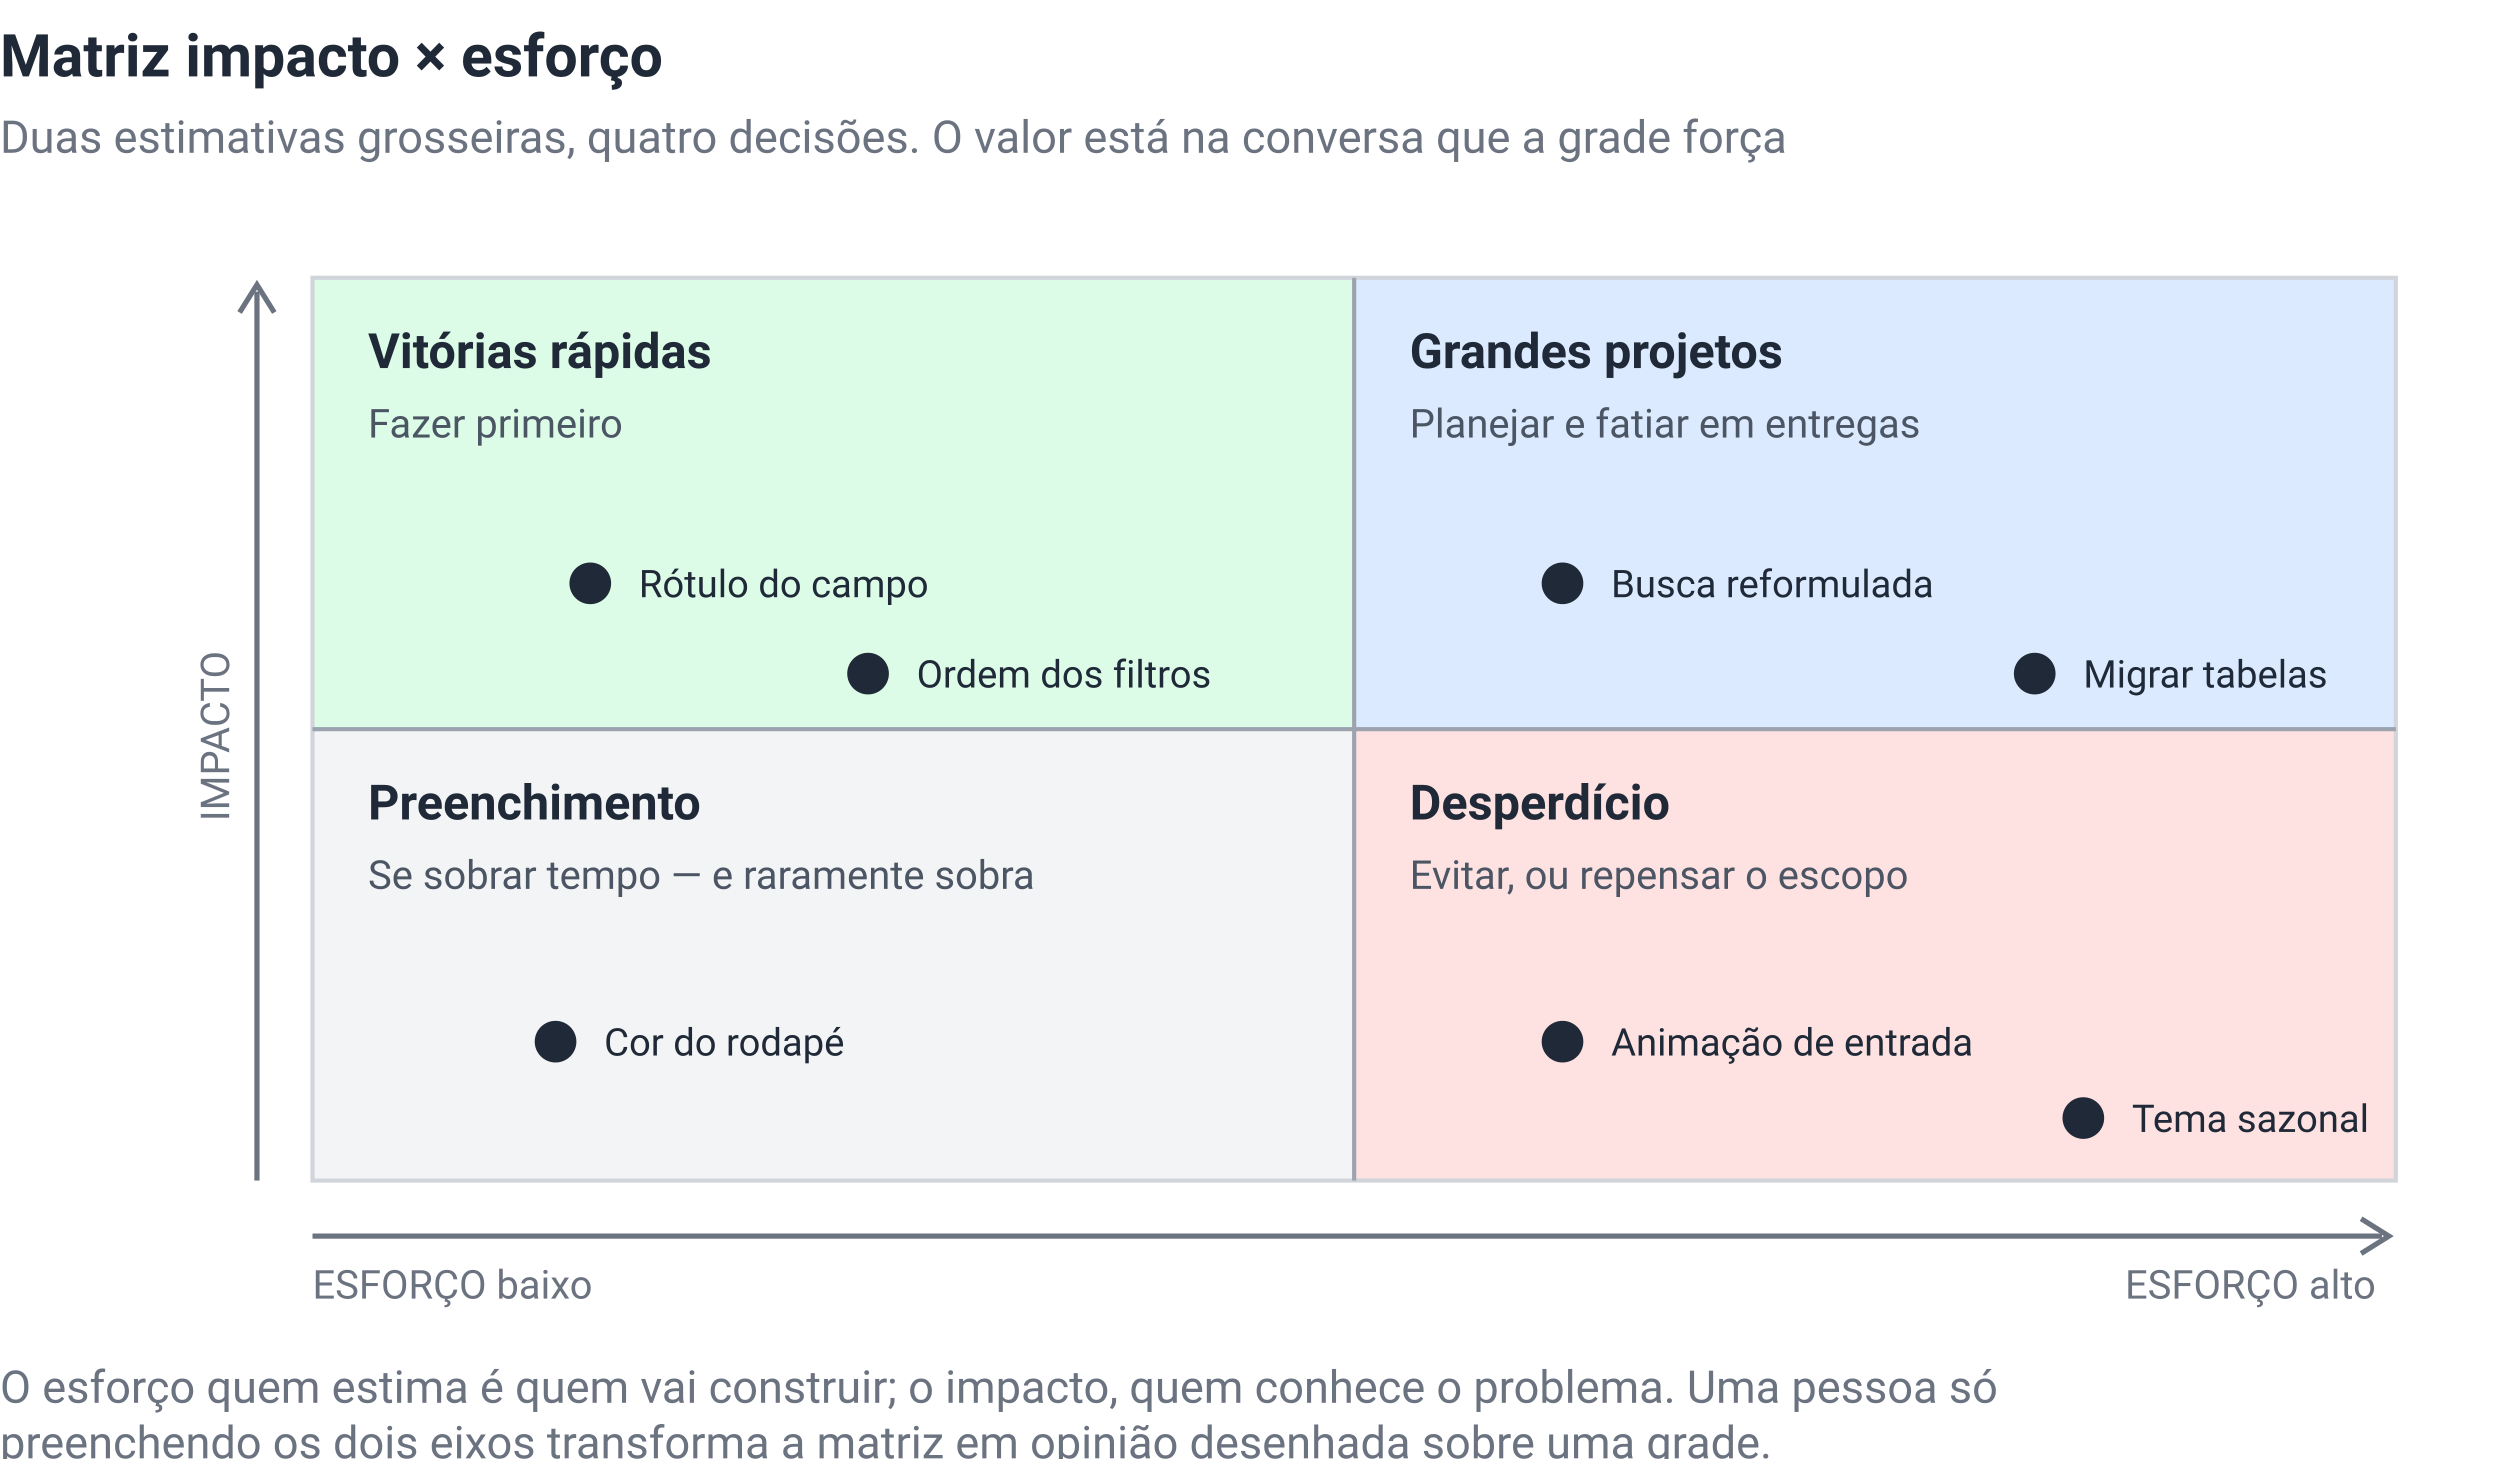
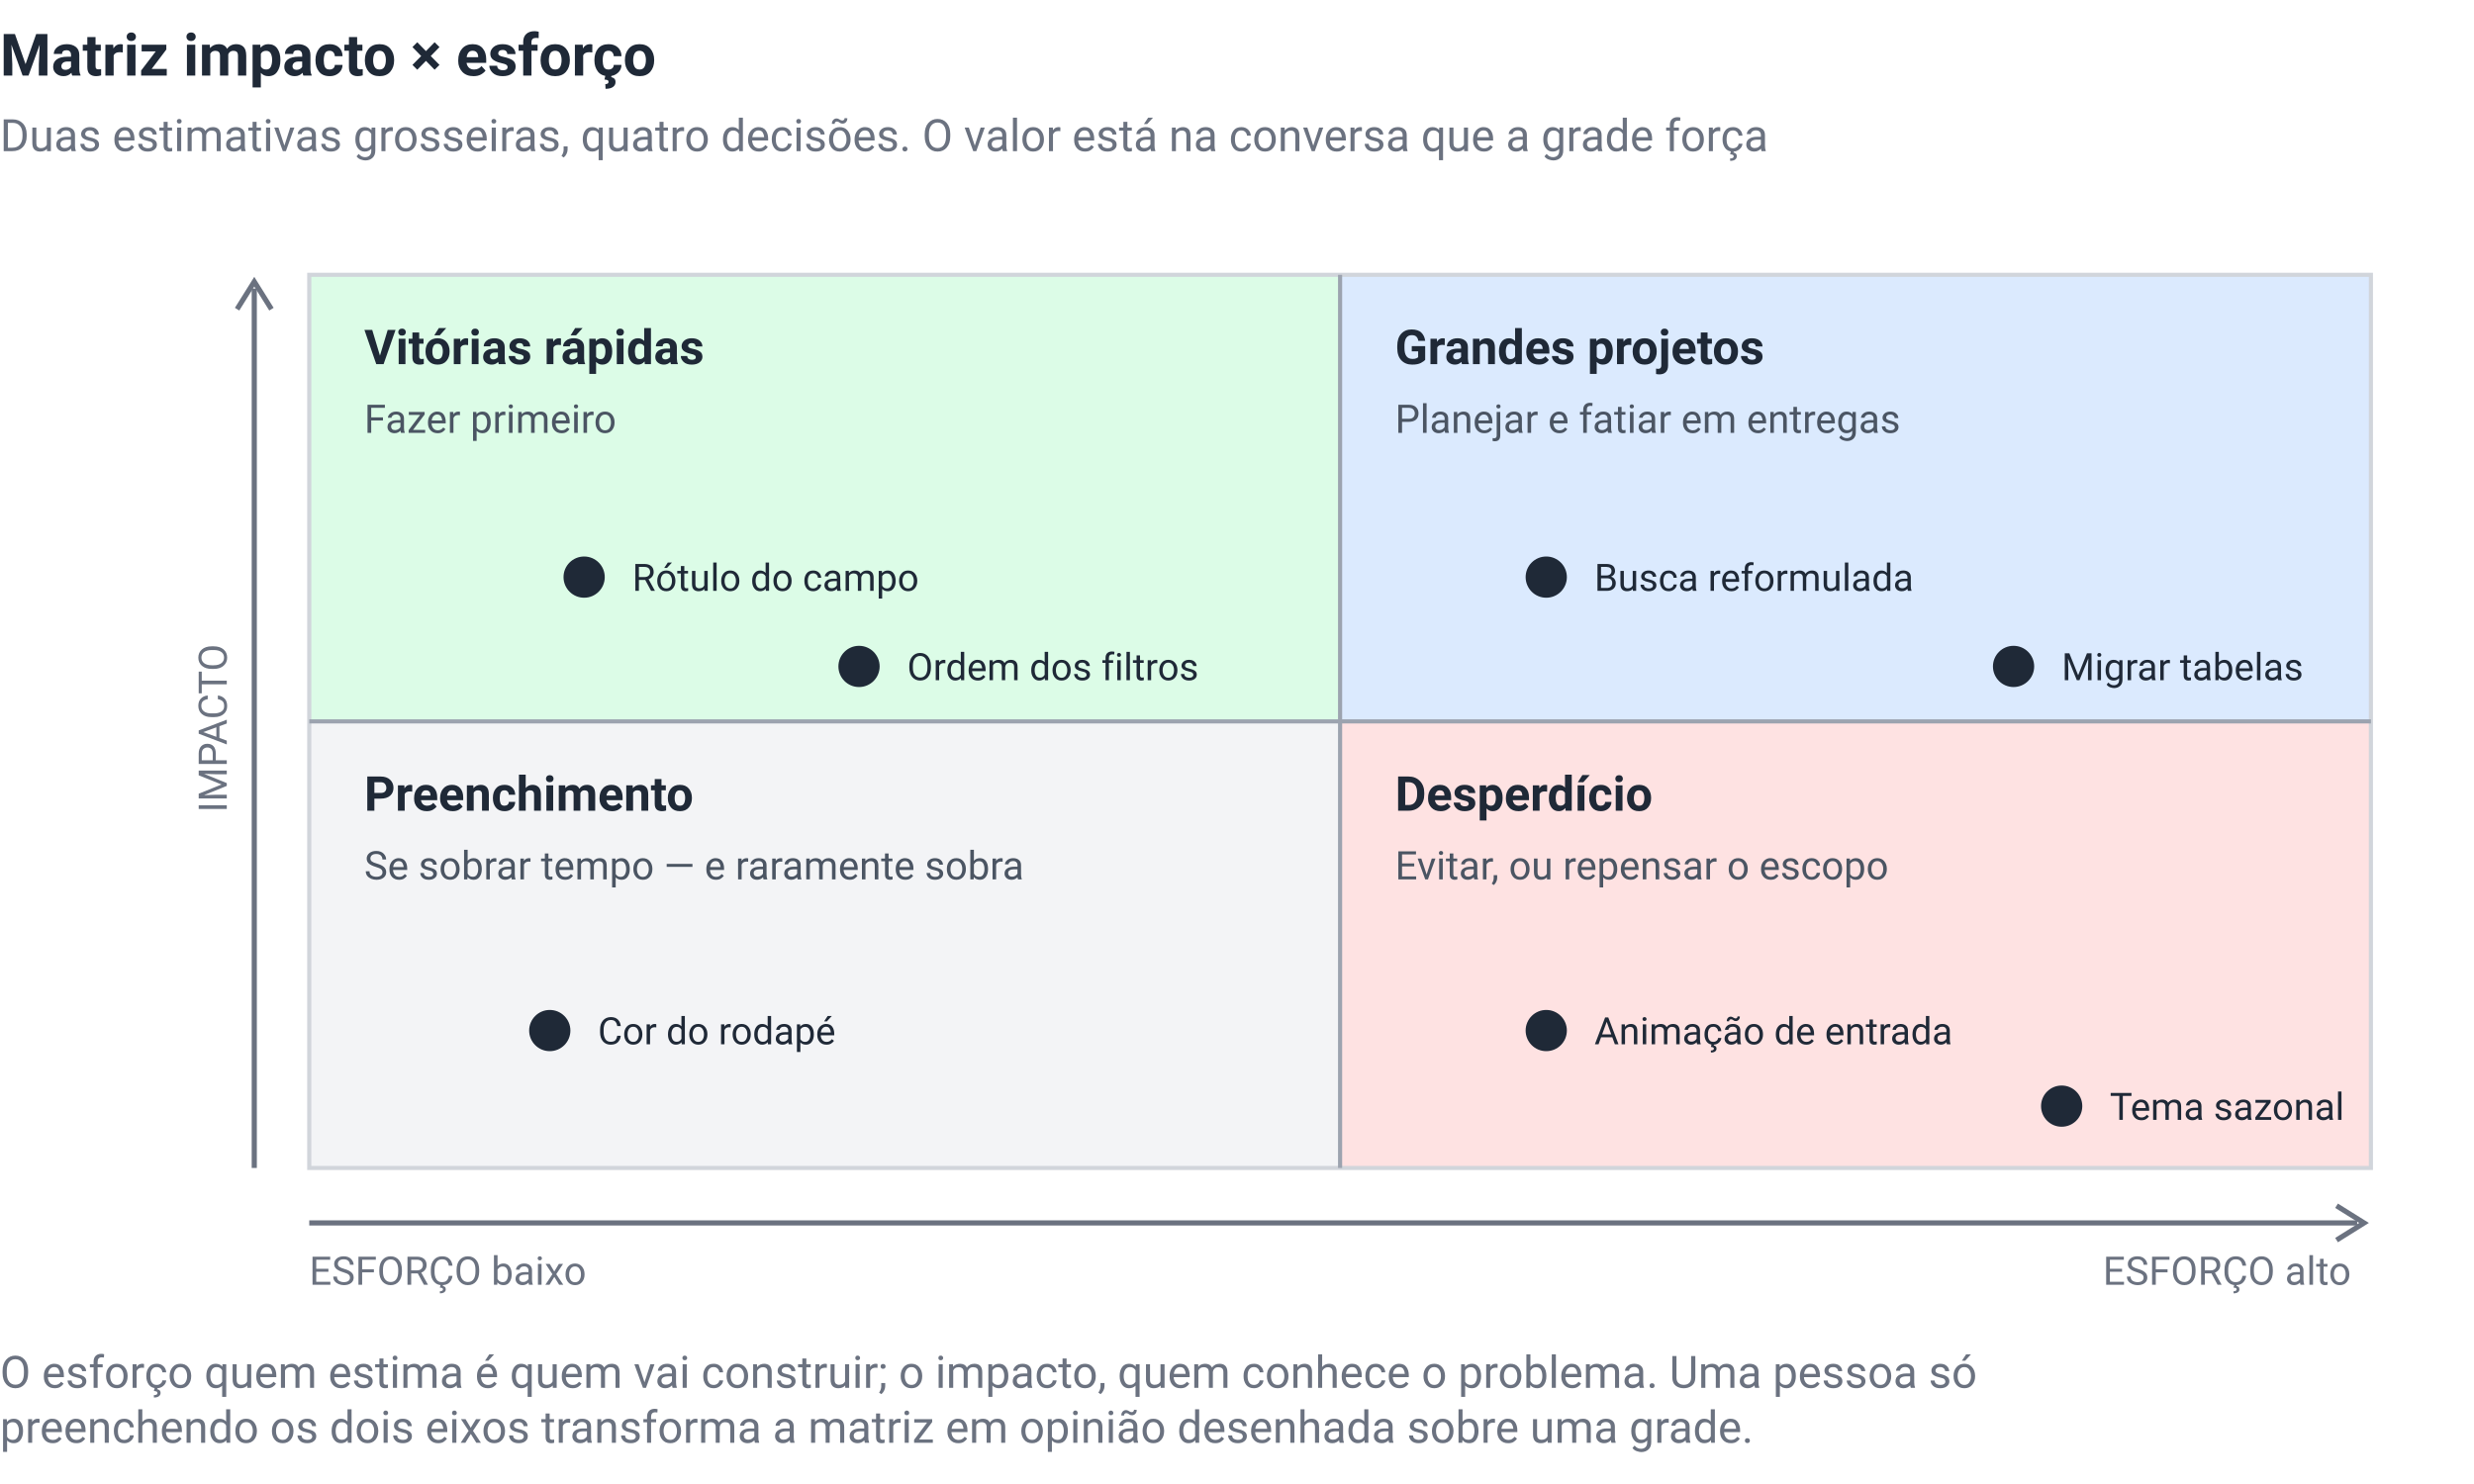
- <svg xmlns="http://www.w3.org/2000/svg" viewBox="0 0 720 420" width="720" height="420" role="img" aria-label="Matriz impacto x esforço com quatro quadrantes: vitórias rápidas para fazer primeiro, grandes projetos para planejar, preenchimento se sobrar tempo e desperdício a evitar, com itens plotados em cada um">
+ <svg xmlns="http://www.w3.org/2000/svg" viewBox="0 0 720 432" width="720" height="432" role="img" aria-label="Matriz impacto x esforço com quatro quadrantes: vitórias rápidas para fazer primeiro, grandes projetos para planejar, preenchimento se sobrar tempo e desperdício a evitar, com itens plotados em cada um">
  <style>
    text { font-family: -apple-system, BlinkMacSystemFont, "Segoe UI", Roboto, Helvetica, Arial, sans-serif; }
    .ink   { fill: #1f2937; }
    .muted { fill: #6b7280; }
    .q1 { fill: #dcfce7; }
    .q2 { fill: #dbeafe; }
    .q3 { fill: #f3f4f6; }
    .q4 { fill: #fee2e2; }
    .frame { fill: none; stroke: #d1d5db; stroke-width: 1.2; }
    .cross { stroke: #9ca3af; stroke-width: 1.2; }
    .axis  { stroke: #6b7280; stroke-width: 1.5; fill: none; }
    .dot   { fill: #1f2937; }
    .lbl   { font-size: 11px; fill: #1f2937; }
    .ttl { font-size: 17px; font-weight: 700; }
    .qt  { font-size: 14px; font-weight: 700; fill: #1f2937; }
    .qs  { font-size: 11.5px; fill: #4b5563; }
    .an  { font-size: 11.5px; }
    .cap { font-size: 13px; }
    @media (prefers-color-scheme: dark) {
      .ink { fill: #e5e7eb; }
      .muted { fill: #9ca3af; }
      .q1 { fill: #14532d; }
      .q2 { fill: #1e3a5f; }
      .q3 { fill: #1f2937; }
      .q4 { fill: #7f1d1d; }
      .frame { stroke: #4b5563; }
      .cross { stroke: #6b7280; }
      .axis { stroke: #9ca3af; }
      .dot { fill: #f9fafb; }
      .lbl { fill: #f3f4f6; }
      .qt { fill: #f9fafb; }
      .qs { fill: #d1d5db; }
    }
  </style>
  <text x="0" y="22" class="ink ttl">Matriz impacto × esforço</text>
  <text x="0" y="44" class="muted cap">Duas estimativas grosseiras, quatro decisões. O valor está na conversa que a grade força</text>
  <rect x="90" y="80" width="300" height="130" class="q1" />
  <rect x="390" y="80" width="300" height="130" class="q2" />
  <rect x="90" y="210" width="300" height="130" class="q3" />
  <rect x="390" y="210" width="300" height="130" class="q4" />
  <rect x="90" y="80" width="600" height="260" class="frame" />
  <line x1="390" y1="80" x2="390" y2="340" class="cross" />
  <line x1="90" y1="210" x2="690" y2="210" class="cross" />
  <text x="106" y="106" class="qt">Vitórias rápidas</text>
  <text x="106" y="126" class="qs">Fazer primeiro</text>
  <text x="406" y="106" class="qt">Grandes projetos</text>
  <text x="406" y="126" class="qs">Planejar e fatiar em entregas</text>
  <text x="106" y="236" class="qt">Preenchimento</text>
  <text x="106" y="256" class="qs">Se sobrar tempo — e raramente sobra</text>
  <text x="406" y="236" class="qt">Desperdício</text>
  <text x="406" y="256" class="qs">Evitar, ou repensar o escopo</text>
  <circle cx="170" cy="168" r="6" class="dot" />
  <text x="184" y="172" class="lbl">Rótulo do campo</text>
  <circle cx="250" cy="194" r="6" class="dot" />
  <text x="264" y="198" class="lbl">Ordem dos filtros</text>
  <circle cx="450" cy="168" r="6" class="dot" />
  <text x="464" y="172" class="lbl">Busca reformulada</text>
  <circle cx="586" cy="194" r="6" class="dot" />
  <text x="600" y="198" class="lbl">Migrar tabelas</text>
  <circle cx="160" cy="300" r="6" class="dot" />
  <text x="174" y="304" class="lbl">Cor do rodapé</text>
  <circle cx="450" cy="300" r="6" class="dot" />
  <text x="464" y="304" class="lbl">Animação de entrada</text>
  <circle cx="600" cy="322" r="6" class="dot" />
  <text x="614" y="326" class="lbl">Tema sazonal</text>
  <path d="M 74 340 L 74 84" class="axis" />
  <path d="M 69 90 L 74 82 L 79 90" class="axis" />
  <path d="M 90 356 L 686 356" class="axis" />
  <path d="M 680 351 L 688 356 L 680 361" class="axis" />
  <text x="66" y="212" class="muted an" transform="rotate(-90 66 212)" text-anchor="middle">IMPACTO</text>
  <text x="90" y="374" class="muted an">ESFORÇO baixo</text>
  <text x="612" y="374" class="muted an">ESFORÇO alto</text>
  <text x="0" y="404" class="muted cap">O esforço quem estima é quem vai construir; o impacto, quem conhece o problema. Uma pessoa só</text>
  <text x="0" y="420" class="muted cap">preenchendo os dois eixos transforma a matriz em opinião desenhada sobre uma grade.</text>
</svg>
